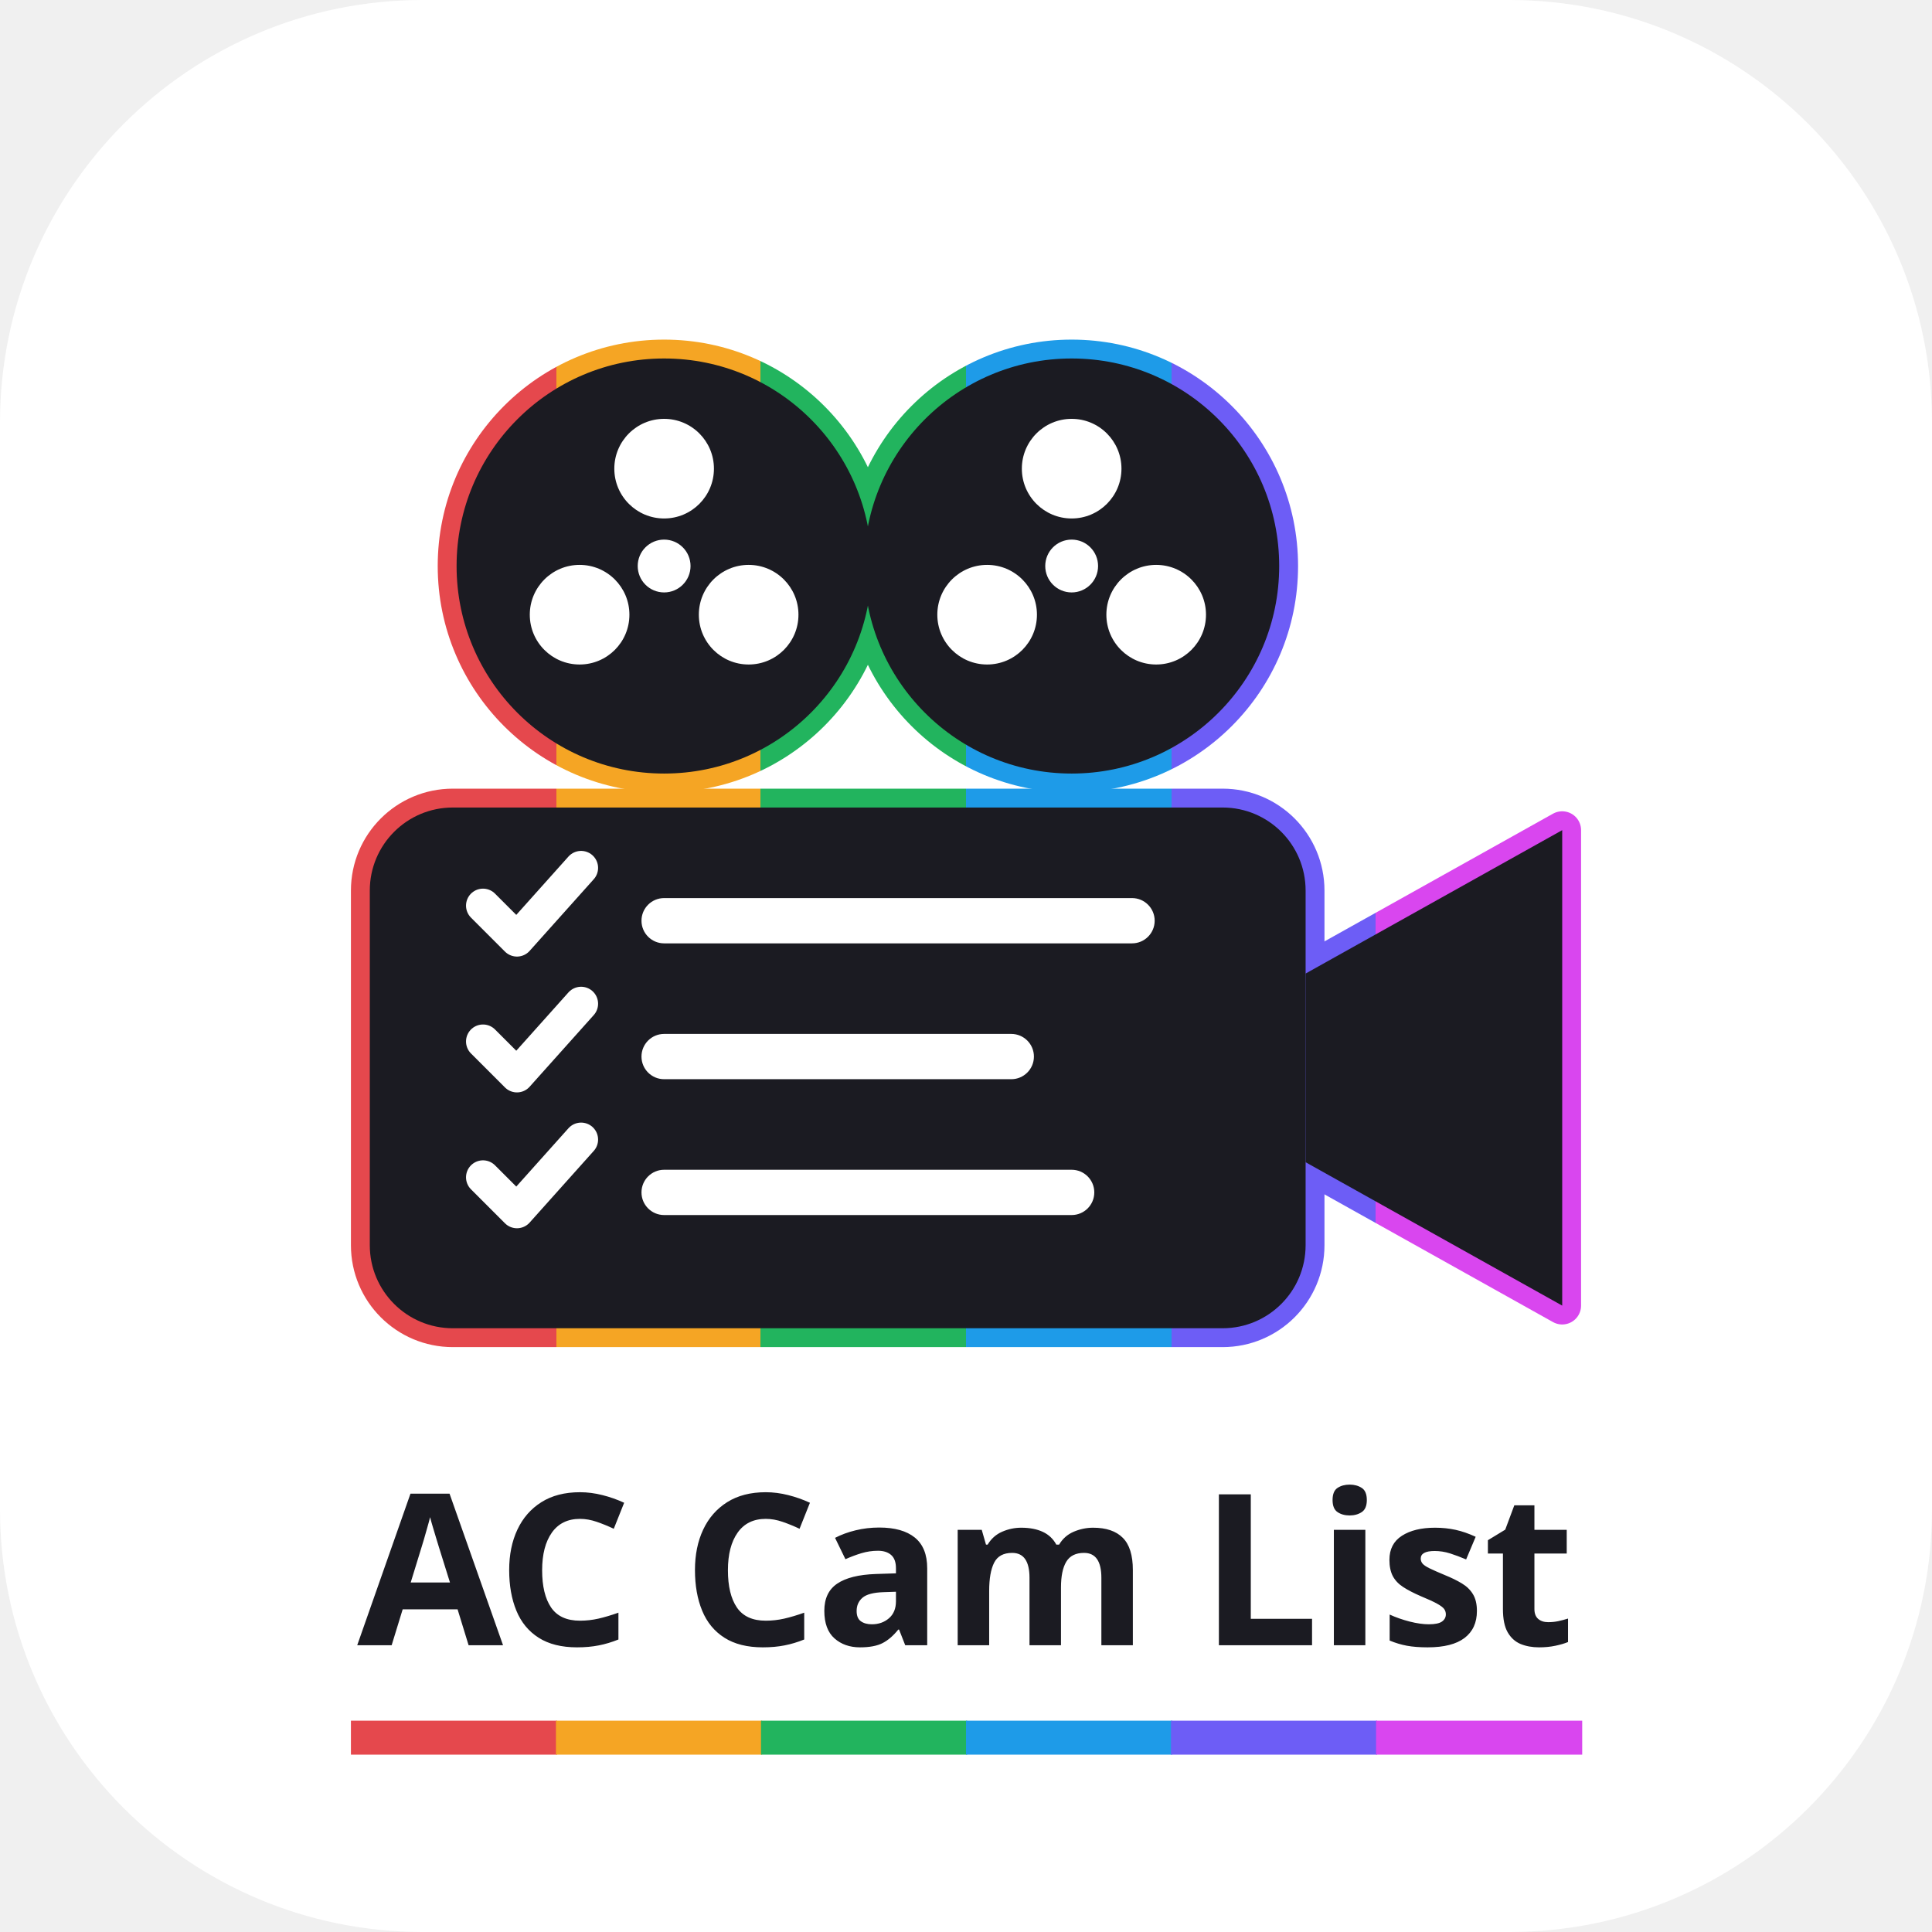
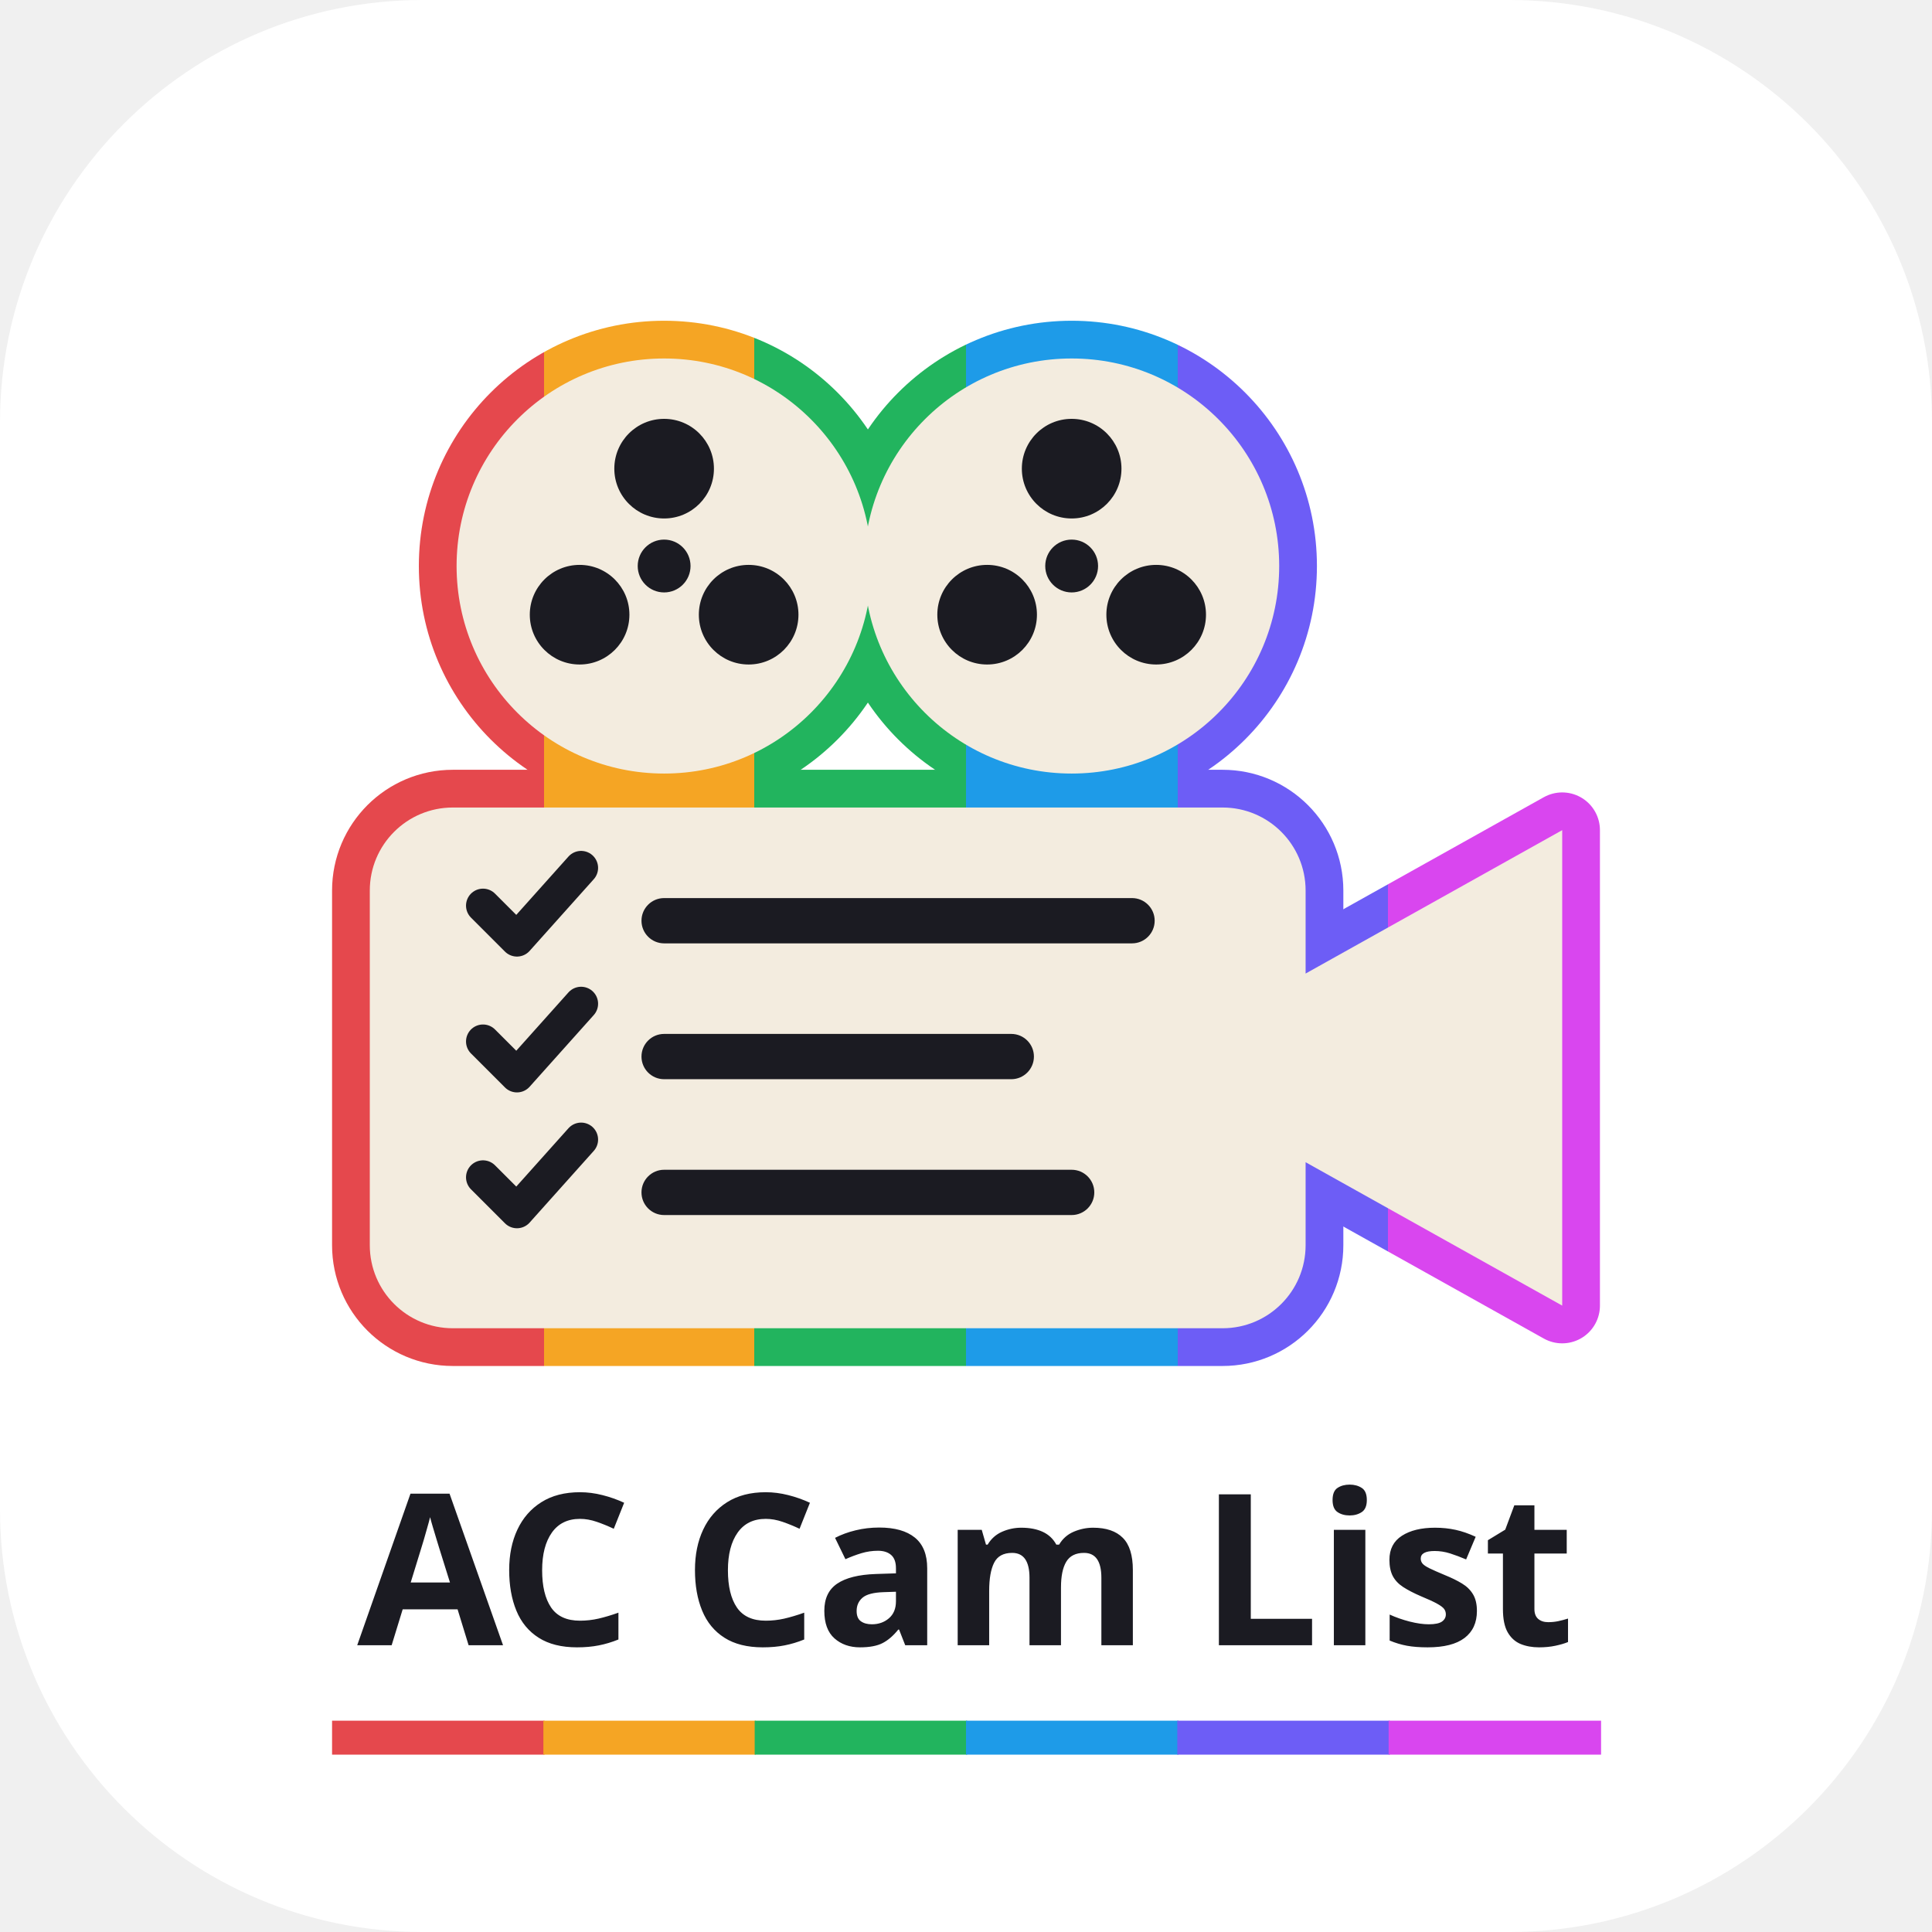
<svg xmlns="http://www.w3.org/2000/svg" viewBox="0 0 512 512">
  <rect width="512" height="512" rx="112" fill="#ffffff" />
  <defs>
-     <linearGradient id="rb" gradientUnits="userSpaceOnUse" x1="101" x2="427" y1="0" y2="0">
+     <linearGradient id="rb" gradientUnits="userSpaceOnUse" x1="96" x2="432" y1="0" y2="0">
      <stop offset="0" stop-color="#e5484d" />
      <stop offset="0.167" stop-color="#e5484d" />
      <stop offset="0.167" stop-color="#f5a524" />
      <stop offset="0.333" stop-color="#f5a524" />
      <stop offset="0.333" stop-color="#22b45e" />
      <stop offset="0.5" stop-color="#22b45e" />
      <stop offset="0.5" stop-color="#1e9be8" />
      <stop offset="0.667" stop-color="#1e9be8" />
      <stop offset="0.667" stop-color="#6d5df6" />
      <stop offset="0.833" stop-color="#6d5df6" />
      <stop offset="0.833" stop-color="#d946ef" />
      <stop offset="1" stop-color="#d946ef" />
    </linearGradient>
  </defs>
  <g transform="translate(-8 0)">
-     <g stroke="url(#rb)" stroke-width="10" fill="url(#rb)" style="--x:0">
+     <g stroke="url(#rb)" stroke-width="20" fill="url(#rb)">
      <circle cx="184" cy="150" r="55" />
      <circle cx="292" cy="150" r="55" />
      <rect x="106" y="214" width="248" height="138" rx="22" />
-       <path d="M354 258 l68 -38 v126 l-68 -38z" stroke-linejoin="round" />
+       <path d="M330 258 h24 l68 -38 v126 l-68 -38 h-24z" stroke-linejoin="round" />
    </g>
-     <g fill="#1b1b22">
+     <g fill="#f3ecdf">
      <circle cx="184" cy="150" r="55" />
      <circle cx="292" cy="150" r="55" />
      <rect x="106" y="214" width="248" height="138" rx="22" />
-       <path d="M354 258 l68 -38 v126 l-68 -38z" stroke-linejoin="round" />
+       <path d="M330 258 h24 l68 -38 v126 l-68 -38 h-24z" stroke-linejoin="round" />
    </g>
-     <circle cx="184.0" cy="124.2" r="13.2" fill="#ffffff" />
-     <circle cx="206.4" cy="162.9" r="13.2" fill="#ffffff" />
-     <circle cx="161.6" cy="162.9" r="13.2" fill="#ffffff" />
-     <circle cx="184" cy="150" r="7" fill="#ffffff" />
-     <circle cx="292.0" cy="124.2" r="13.2" fill="#ffffff" />
-     <circle cx="314.4" cy="162.9" r="13.2" fill="#ffffff" />
-     <circle cx="269.6" cy="162.9" r="13.2" fill="#ffffff" />
-     <circle cx="292" cy="150" r="7" fill="#ffffff" />
-     <path d="M136 240 l9 9 l17 -19" fill="none" stroke="#ffffff" stroke-width="9" stroke-linecap="round" stroke-linejoin="round" />
-     <rect x="178" y="238" width="136" height="12" rx="6" fill="#ffffff" />
-     <path d="M136 276 l9 9 l17 -19" fill="none" stroke="#ffffff" stroke-width="9" stroke-linecap="round" stroke-linejoin="round" />
-     <rect x="178" y="274" width="104" height="12" rx="6" fill="#ffffff" />
-     <path d="M136 312 l9 9 l17 -19" fill="none" stroke="#ffffff" stroke-width="9" stroke-linecap="round" stroke-linejoin="round" />
-     <rect x="178" y="310" width="120" height="12" rx="6" fill="#ffffff" />
+     <circle cx="184.0" cy="124.2" r="13.2" fill="#1b1b22" />
+     <circle cx="206.4" cy="162.9" r="13.2" fill="#1b1b22" />
+     <circle cx="161.6" cy="162.9" r="13.2" fill="#1b1b22" />
+     <circle cx="184" cy="150" r="7" fill="#1b1b22" />
+     <circle cx="292.0" cy="124.2" r="13.2" fill="#1b1b22" />
+     <circle cx="314.4" cy="162.9" r="13.2" fill="#1b1b22" />
+     <circle cx="269.6" cy="162.9" r="13.2" fill="#1b1b22" />
+     <circle cx="292" cy="150" r="7" fill="#1b1b22" />
+     <path d="M136 240 l9 9 l17 -19" fill="none" stroke="#1b1b22" stroke-width="9" stroke-linecap="round" stroke-linejoin="round" />
+     <rect x="178" y="238" width="136" height="12" rx="6" fill="#1b1b22" />
+     <path d="M136 276 l9 9 l17 -19" fill="none" stroke="#1b1b22" stroke-width="9" stroke-linecap="round" stroke-linejoin="round" />
+     <rect x="178" y="274" width="104" height="12" rx="6" fill="#1b1b22" />
+     <path d="M136 312 l9 9 l17 -19" fill="none" stroke="#1b1b22" stroke-width="9" stroke-linecap="round" stroke-linejoin="round" />
+     <rect x="178" y="310" width="120" height="12" rx="6" fill="#1b1b22" />
  </g>
  <text x="256" y="436" text-anchor="middle" font-family="Rubik" font-weight="700" font-size="56" fill="#1b1b22" letter-spacing="-.5">AC Cam List</text>
-   <rect x="93.00" y="456" width="54.63" height="9" fill="#e5484d" />
-   <rect x="147.33" y="456" width="54.63" height="9" fill="#f5a524" />
-   <rect x="201.67" y="456" width="54.63" height="9" fill="#22b45e" />
-   <rect x="256.00" y="456" width="54.63" height="9" fill="#1e9be8" />
-   <rect x="310.33" y="456" width="54.63" height="9" fill="#6d5df6" />
-   <rect x="364.67" y="456" width="54.63" height="9" fill="#d946ef" />
+   <rect x="88.00" y="456" width="56.30" height="9" fill="#e5484d" />
+   <rect x="144.00" y="456" width="56.30" height="9" fill="#f5a524" />
+   <rect x="200.00" y="456" width="56.30" height="9" fill="#22b45e" />
+   <rect x="256.00" y="456" width="56.30" height="9" fill="#1e9be8" />
+   <rect x="312.00" y="456" width="56.30" height="9" fill="#6d5df6" />
+   <rect x="368.00" y="456" width="56.30" height="9" fill="#d946ef" />
</svg>
